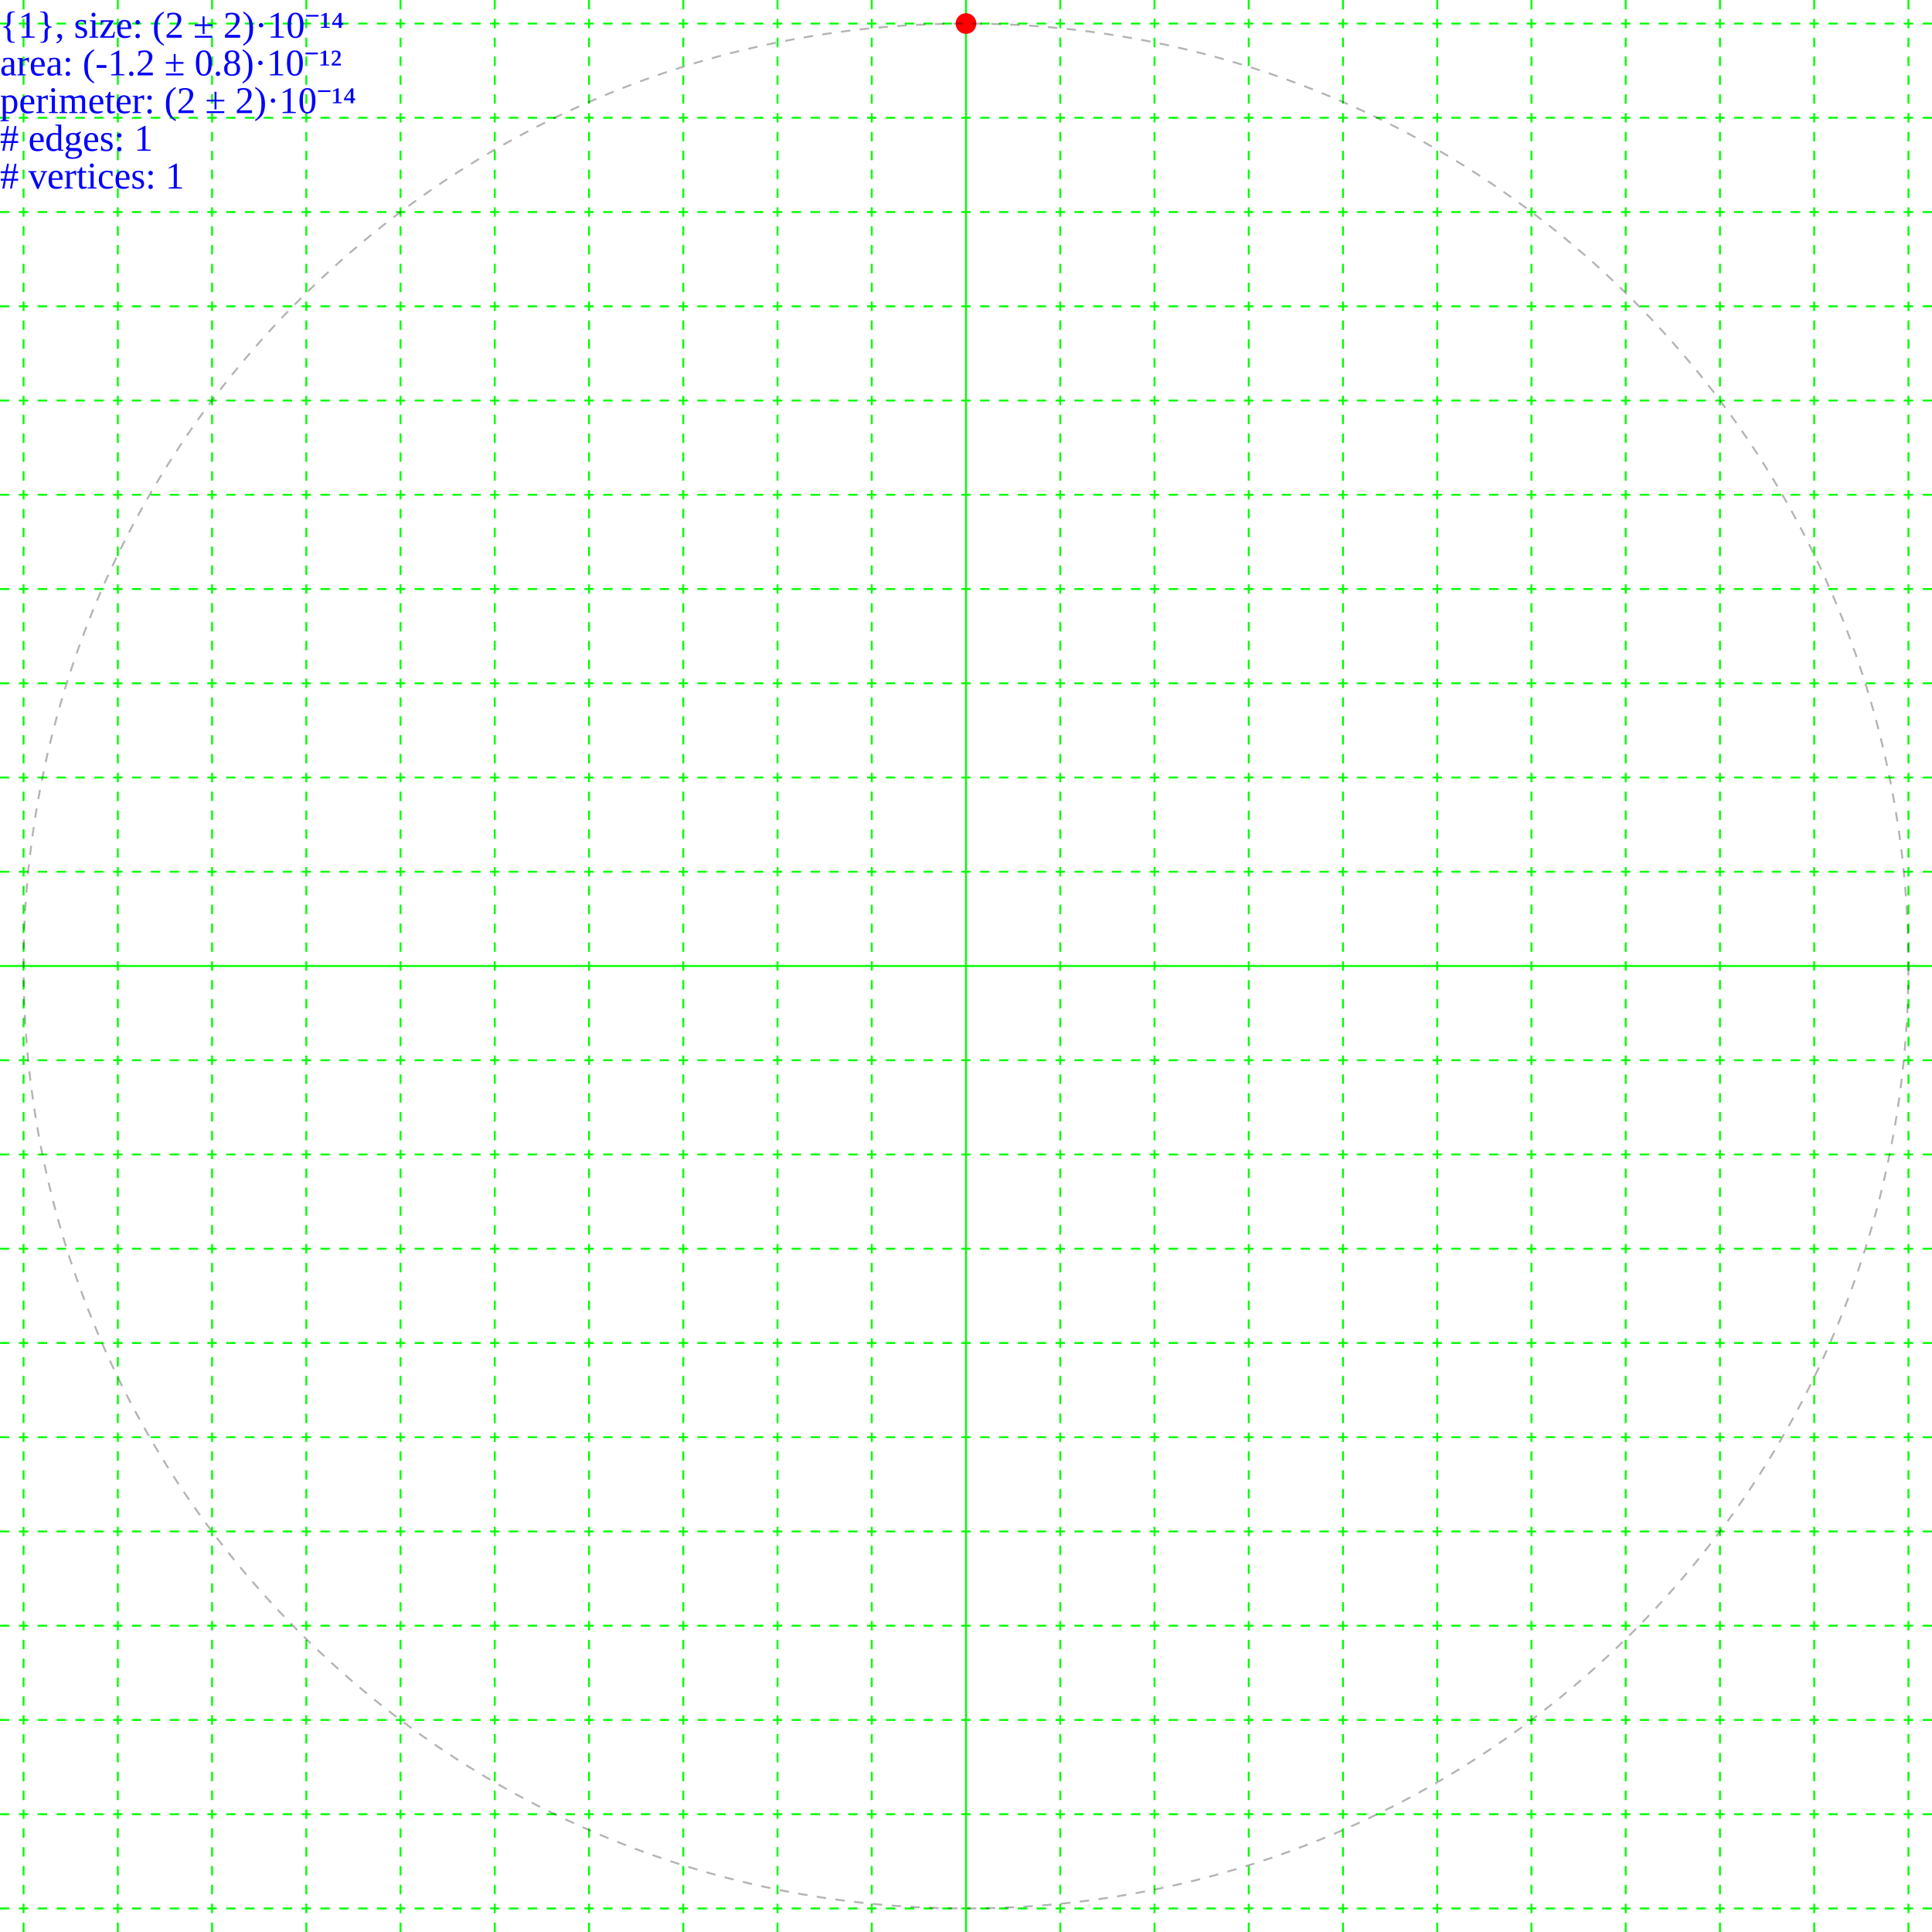
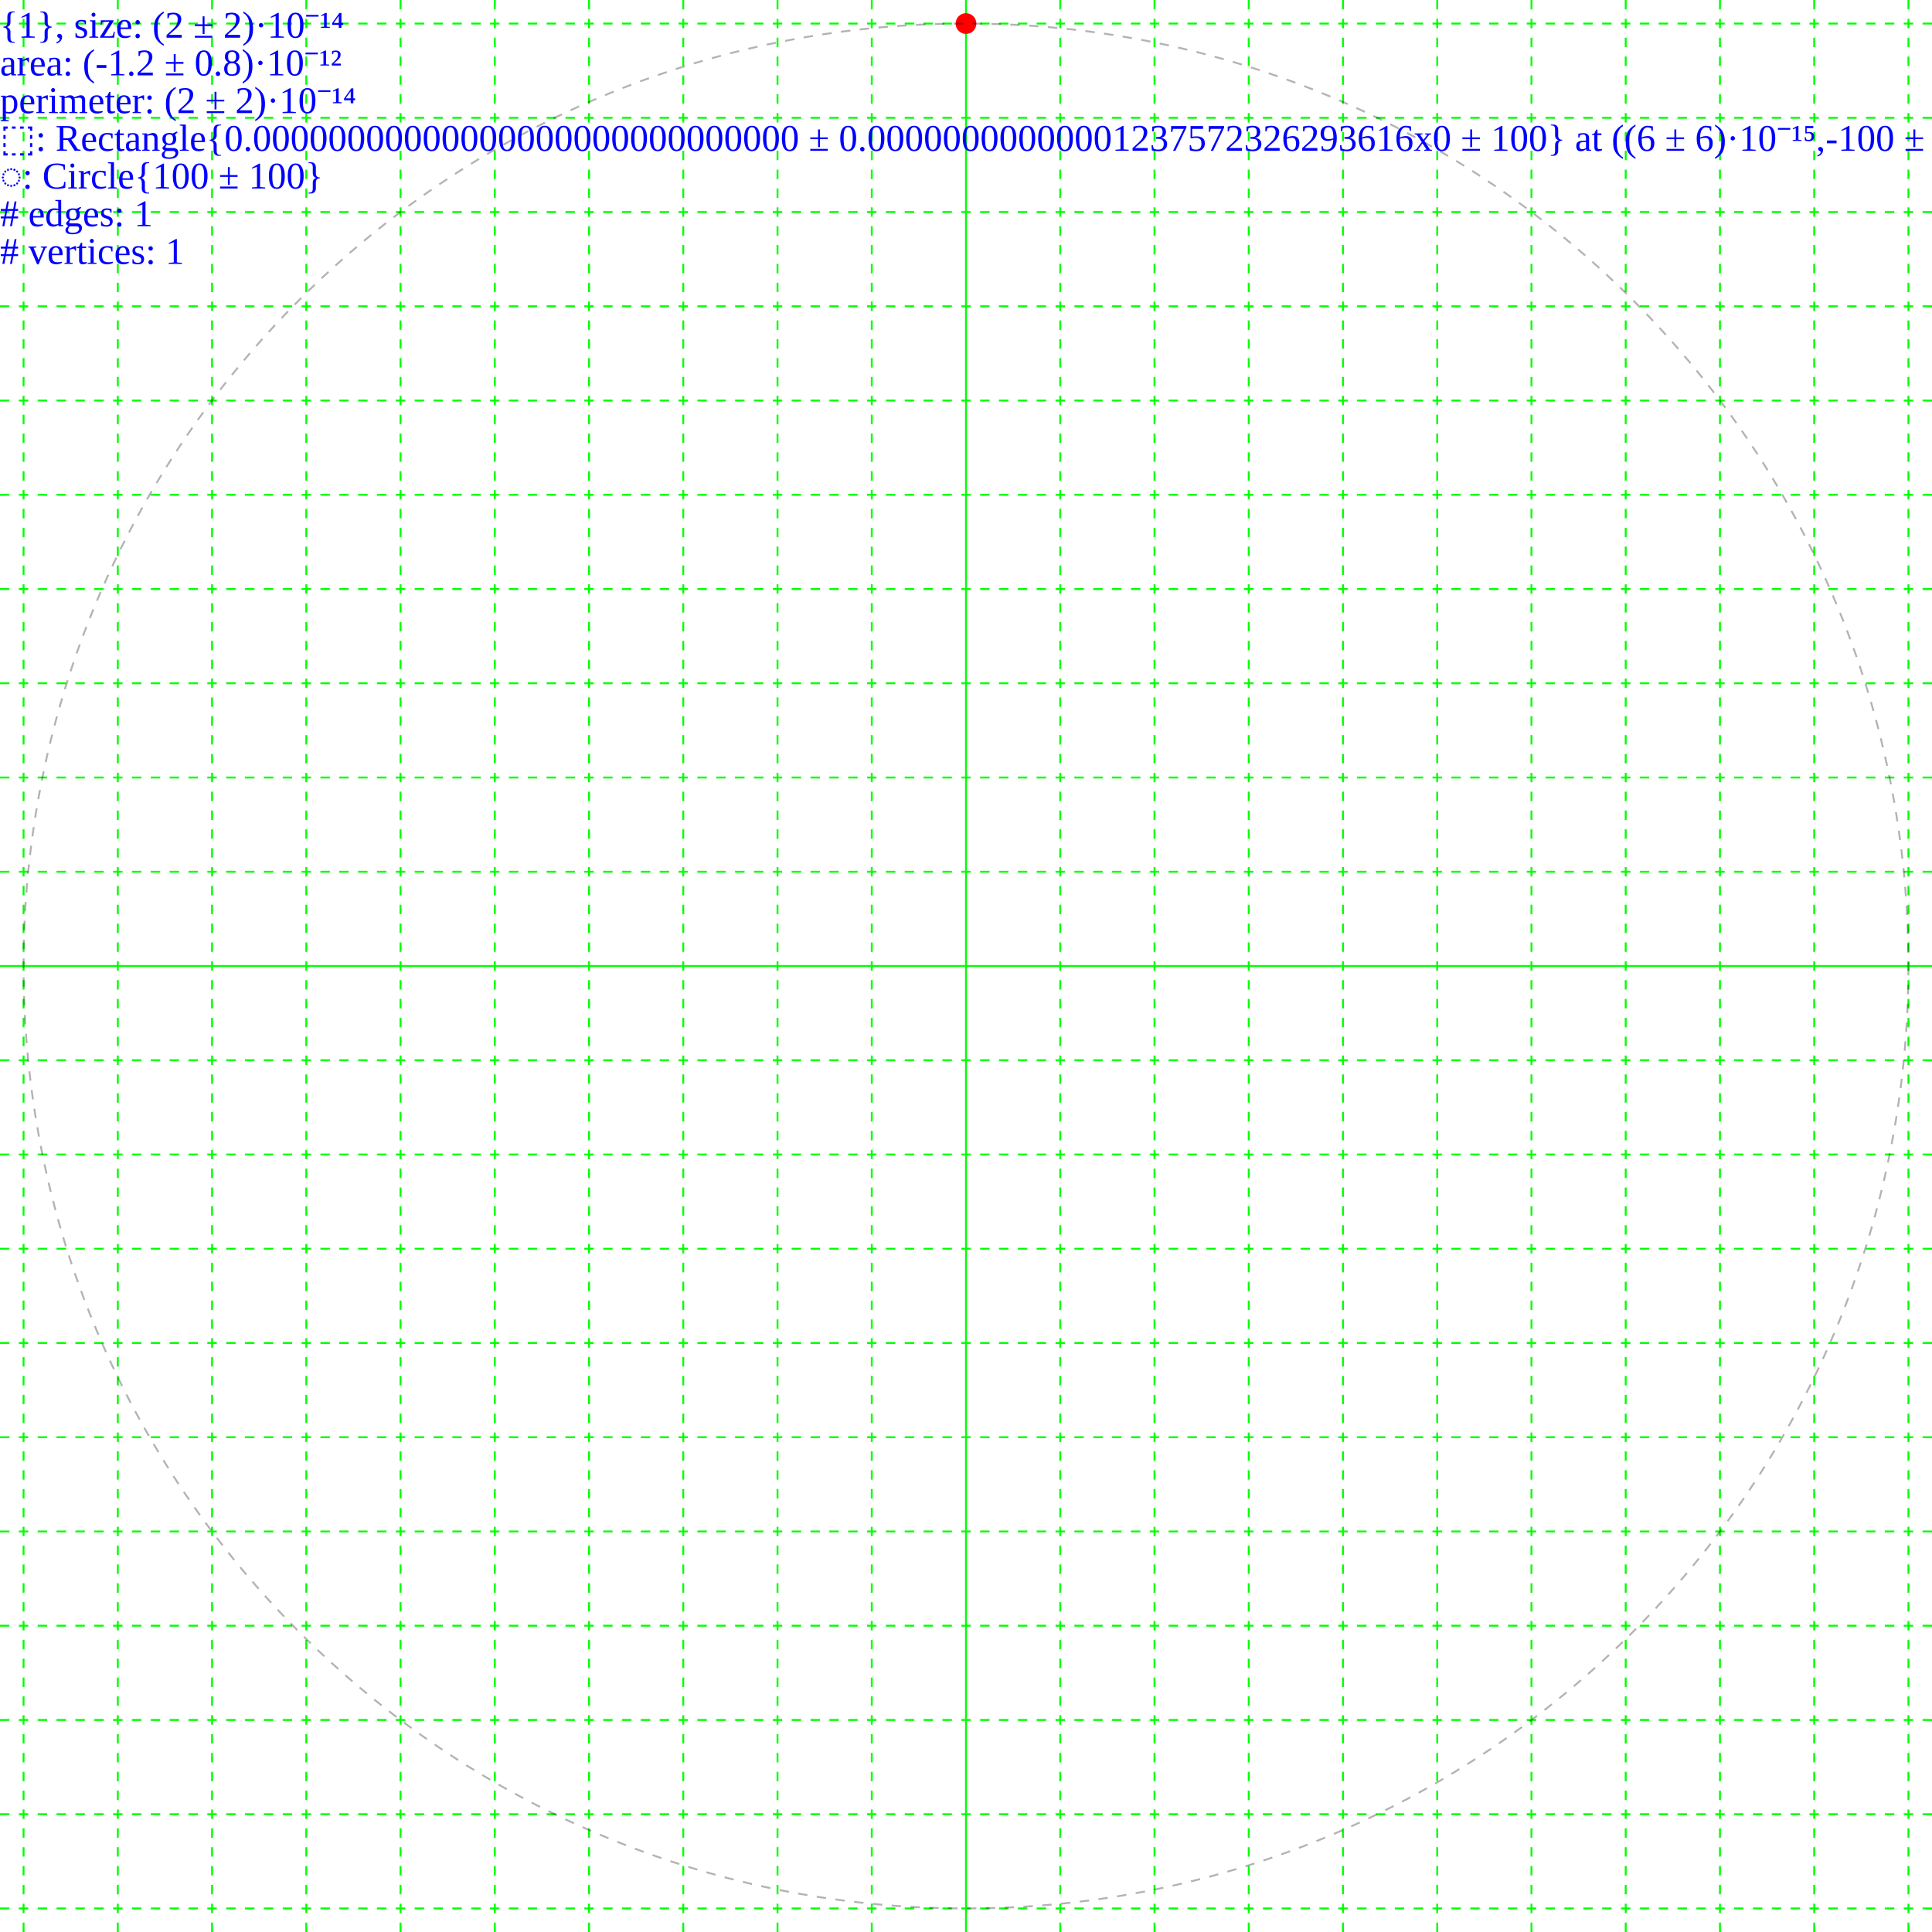
<svg xmlns="http://www.w3.org/2000/svg" height="205.0" width="205.0">
  <g transform="translate(102.5,102.5)">
    <g id="grid">
      <line stroke="#00ff00" stroke-width="0.2" x1="0" x2="0" y1="-102.5" y2="102.5" />
      <line stroke="#00ff00" stroke-dasharray="1,1" stroke-width="0.2" x1="10.0" x2="10.0" y1="-102.5" y2="102.5" />
      <line stroke="#00ff00" stroke-dasharray="1,1" stroke-width="0.2" x1="-10.0" x2="-10.0" y1="-102.5" y2="102.5" />
      <line stroke="#00ff00" stroke-dasharray="1,1" stroke-width="0.2" x1="20.0" x2="20.0" y1="-102.5" y2="102.5" />
      <line stroke="#00ff00" stroke-dasharray="1,1" stroke-width="0.2" x1="-20.0" x2="-20.0" y1="-102.5" y2="102.5" />
      <line stroke="#00ff00" stroke-dasharray="1,1" stroke-width="0.2" x1="30.0" x2="30.0" y1="-102.5" y2="102.5" />
      <line stroke="#00ff00" stroke-dasharray="1,1" stroke-width="0.2" x1="-30.0" x2="-30.0" y1="-102.5" y2="102.5" />
      <line stroke="#00ff00" stroke-dasharray="1,1" stroke-width="0.2" x1="40.0" x2="40.0" y1="-102.5" y2="102.5" />
      <line stroke="#00ff00" stroke-dasharray="1,1" stroke-width="0.2" x1="-40.0" x2="-40.0" y1="-102.5" y2="102.5" />
      <line stroke="#00ff00" stroke-dasharray="1,1" stroke-width="0.2" x1="50.0" x2="50.0" y1="-102.5" y2="102.5" />
      <line stroke="#00ff00" stroke-dasharray="1,1" stroke-width="0.2" x1="-50.0" x2="-50.0" y1="-102.5" y2="102.5" />
      <line stroke="#00ff00" stroke-dasharray="1,1" stroke-width="0.2" x1="60.0" x2="60.0" y1="-102.5" y2="102.5" />
      <line stroke="#00ff00" stroke-dasharray="1,1" stroke-width="0.2" x1="-60.0" x2="-60.0" y1="-102.5" y2="102.5" />
      <line stroke="#00ff00" stroke-dasharray="1,1" stroke-width="0.2" x1="70.0" x2="70.0" y1="-102.5" y2="102.5" />
      <line stroke="#00ff00" stroke-dasharray="1,1" stroke-width="0.2" x1="-70.0" x2="-70.0" y1="-102.5" y2="102.5" />
      <line stroke="#00ff00" stroke-dasharray="1,1" stroke-width="0.2" x1="80.0" x2="80.0" y1="-102.5" y2="102.5" />
      <line stroke="#00ff00" stroke-dasharray="1,1" stroke-width="0.2" x1="-80.0" x2="-80.0" y1="-102.5" y2="102.5" />
      <line stroke="#00ff00" stroke-dasharray="1,1" stroke-width="0.2" x1="90.0" x2="90.0" y1="-102.5" y2="102.5" />
      <line stroke="#00ff00" stroke-dasharray="1,1" stroke-width="0.2" x1="-90.0" x2="-90.0" y1="-102.5" y2="102.5" />
      <line stroke="#00ff00" stroke-dasharray="1,1" stroke-width="0.2" x1="100.0" x2="100.0" y1="-102.5" y2="102.5" />
      <line stroke="#00ff00" stroke-dasharray="1,1" stroke-width="0.2" x1="-100.0" x2="-100.0" y1="-102.5" y2="102.5" />
      <line stroke="#00ff00" stroke-dasharray="1,1" stroke-width="0.2" x1="110.0" x2="110.0" y1="-102.5" y2="102.5" />
      <line stroke="#00ff00" stroke-dasharray="1,1" stroke-width="0.2" x1="-110.0" x2="-110.0" y1="-102.5" y2="102.5" />
      <line stroke="#00ff00" stroke-width="0.2" x1="-102.5" x2="102.5" y1="0" y2="0" />
      <line stroke="#00ff00" stroke-dasharray="1,1" stroke-width="0.2" x1="-102.5" x2="102.5" y1="10.0" y2="10.0" />
      <line stroke="#00ff00" stroke-dasharray="1,1" stroke-width="0.2" x1="-102.5" x2="102.5" y1="-10.0" y2="-10.0" />
      <line stroke="#00ff00" stroke-dasharray="1,1" stroke-width="0.2" x1="-102.5" x2="102.5" y1="20.0" y2="20.0" />
      <line stroke="#00ff00" stroke-dasharray="1,1" stroke-width="0.2" x1="-102.5" x2="102.5" y1="-20.0" y2="-20.0" />
      <line stroke="#00ff00" stroke-dasharray="1,1" stroke-width="0.2" x1="-102.5" x2="102.5" y1="30.0" y2="30.0" />
      <line stroke="#00ff00" stroke-dasharray="1,1" stroke-width="0.2" x1="-102.5" x2="102.5" y1="-30.0" y2="-30.0" />
      <line stroke="#00ff00" stroke-dasharray="1,1" stroke-width="0.2" x1="-102.5" x2="102.5" y1="40.0" y2="40.0" />
      <line stroke="#00ff00" stroke-dasharray="1,1" stroke-width="0.2" x1="-102.5" x2="102.5" y1="-40.0" y2="-40.0" />
      <line stroke="#00ff00" stroke-dasharray="1,1" stroke-width="0.2" x1="-102.5" x2="102.5" y1="50.0" y2="50.0" />
      <line stroke="#00ff00" stroke-dasharray="1,1" stroke-width="0.2" x1="-102.5" x2="102.5" y1="-50.0" y2="-50.0" />
      <line stroke="#00ff00" stroke-dasharray="1,1" stroke-width="0.2" x1="-102.5" x2="102.5" y1="60.0" y2="60.0" />
      <line stroke="#00ff00" stroke-dasharray="1,1" stroke-width="0.2" x1="-102.5" x2="102.5" y1="-60.0" y2="-60.0" />
      <line stroke="#00ff00" stroke-dasharray="1,1" stroke-width="0.2" x1="-102.5" x2="102.5" y1="70.0" y2="70.0" />
      <line stroke="#00ff00" stroke-dasharray="1,1" stroke-width="0.2" x1="-102.5" x2="102.5" y1="-70.0" y2="-70.0" />
      <line stroke="#00ff00" stroke-dasharray="1,1" stroke-width="0.2" x1="-102.5" x2="102.5" y1="80.0" y2="80.0" />
      <line stroke="#00ff00" stroke-dasharray="1,1" stroke-width="0.2" x1="-102.5" x2="102.5" y1="-80.0" y2="-80.0" />
      <line stroke="#00ff00" stroke-dasharray="1,1" stroke-width="0.2" x1="-102.5" x2="102.5" y1="90.0" y2="90.0" />
      <line stroke="#00ff00" stroke-dasharray="1,1" stroke-width="0.2" x1="-102.5" x2="102.5" y1="-90.0" y2="-90.0" />
      <line stroke="#00ff00" stroke-dasharray="1,1" stroke-width="0.2" x1="-102.5" x2="102.5" y1="100.0" y2="100.0" />
      <line stroke="#00ff00" stroke-dasharray="1,1" stroke-width="0.2" x1="-102.5" x2="102.5" y1="-100.0" y2="-100.0" />
      <line stroke="#00ff00" stroke-dasharray="1,1" stroke-width="0.2" x1="-102.5" x2="102.5" y1="110.0" y2="110.0" />
      <line stroke="#00ff00" stroke-dasharray="1,1" stroke-width="0.2" x1="-102.5" x2="102.5" y1="-110.0" y2="-110.0" />
      <line stroke="#00ff00" stroke-dasharray="1,1" stroke-width="0.2" x1="-102.5" x2="102.5" y1="120.0" y2="120.0" />
      <line stroke="#00ff00" stroke-dasharray="1,1" stroke-width="0.2" x1="-102.5" x2="102.5" y1="-120.0" y2="-120.0" />
      <line stroke="#00ff00" stroke-dasharray="1,1" stroke-width="0.2" x1="-102.5" x2="102.5" y1="130.0" y2="130.0" />
      <line stroke="#00ff00" stroke-dasharray="1,1" stroke-width="0.2" x1="-102.5" x2="102.5" y1="-130.0" y2="-130.0" />
      <line stroke="#00ff00" stroke-dasharray="1,1" stroke-width="0.2" x1="-102.5" x2="102.5" y1="140.0" y2="140.0" />
      <line stroke="#00ff00" stroke-dasharray="1,1" stroke-width="0.2" x1="-102.5" x2="102.5" y1="-140.0" y2="-140.0" />
      <line stroke="#00ff00" stroke-dasharray="1,1" stroke-width="0.2" x1="-102.5" x2="102.5" y1="150.0" y2="150.0" />
      <line stroke="#00ff00" stroke-dasharray="1,1" stroke-width="0.2" x1="-102.5" x2="102.5" y1="-150.0" y2="-150.0" />
      <line stroke="#00ff00" stroke-dasharray="1,1" stroke-width="0.2" x1="-102.5" x2="102.5" y1="160.0" y2="160.0" />
      <line stroke="#00ff00" stroke-dasharray="1,1" stroke-width="0.2" x1="-102.5" x2="102.5" y1="-160.0" y2="-160.0" />
      <line stroke="#00ff00" stroke-dasharray="1,1" stroke-width="0.2" x1="-102.5" x2="102.5" y1="170.0" y2="170.0" />
      <line stroke="#00ff00" stroke-dasharray="1,1" stroke-width="0.2" x1="-102.5" x2="102.5" y1="-170.0" y2="-170.0" />
      <line stroke="#00ff00" stroke-dasharray="1,1" stroke-width="0.2" x1="-102.5" x2="102.5" y1="180.0" y2="180.0" />
      <line stroke="#00ff00" stroke-dasharray="1,1" stroke-width="0.2" x1="-102.5" x2="102.5" y1="-180.0" y2="-180.0" />
      <line stroke="#00ff00" stroke-dasharray="1,1" stroke-width="0.2" x1="-102.5" x2="102.5" y1="190.0" y2="190.0" />
      <line stroke="#00ff00" stroke-dasharray="1,1" stroke-width="0.2" x1="-102.5" x2="102.5" y1="-190.0" y2="-190.0" />
      <line stroke="#00ff00" stroke-dasharray="1,1" stroke-width="0.2" x1="-102.5" x2="102.5" y1="200.0" y2="200.0" />
      <line stroke="#00ff00" stroke-dasharray="1,1" stroke-width="0.2" x1="-102.5" x2="102.5" y1="-200.0" y2="-200.0" />
      <line stroke="#00ff00" stroke-dasharray="1,1" stroke-width="0.2" x1="-102.5" x2="102.5" y1="210.0" y2="210.0" />
      <line stroke="#00ff00" stroke-dasharray="1,1" stroke-width="0.2" x1="-102.5" x2="102.5" y1="-210.0" y2="-210.0" />
    </g>
    <g>
      <polygon fill="none" points="6.123233995736766E-15,-100.0" stroke="black" stroke-width="1" />
      <circle cx="6.123233995736766E-15" cy="-100.0" fill="#ff0000" r="1.1" />
      <circle fill="none" r="-100.0" stroke="black" stroke-dasharray="1,1" stroke-opacity="0.3" stroke-width="0.2" />
      <circle fill="none" r="100.0" stroke="black" stroke-dasharray="1,1" stroke-opacity="0.3" stroke-width="0.2" />
      <rect fill="none" height="0.0" stroke="blue" stroke-dasharray="2,1" stroke-opacity="0.3" stroke-width="0.6" width="0.0" x="6.123233995736766E-15" y="-100.0" />
    </g>
  </g>
  <g>
    <text fill="blue" font-size="4.0" id="info" x="0" y="0">
      <tspan dy="4.0" x="0">{1}, size: (2 ± 2)·10⁻¹⁴</tspan>
      <tspan dy="4.0" x="0">area: (-1.2 ± 0.8)·10⁻¹²</tspan>
      <tspan dy="4.0" x="0">perimeter: (2 ± 2)·10⁻¹⁴</tspan>
+       <tspan dy="4.0" x="0">⬚: Rectangle{0.00000000000000000000000000000 ± 0.00000000000001237572326293616x0 ± 100} at ((6 ± 6)·10⁻¹⁵,-100 ± 50)</tspan>
+       <tspan dy="4.0" x="0">◌: Circle{100 ± 100}</tspan>
      <tspan dy="4.0" x="0"># edges: 1</tspan>
      <tspan dy="4.0" x="0"># vertices: 1</tspan>
    </text>
  </g>
</svg>
